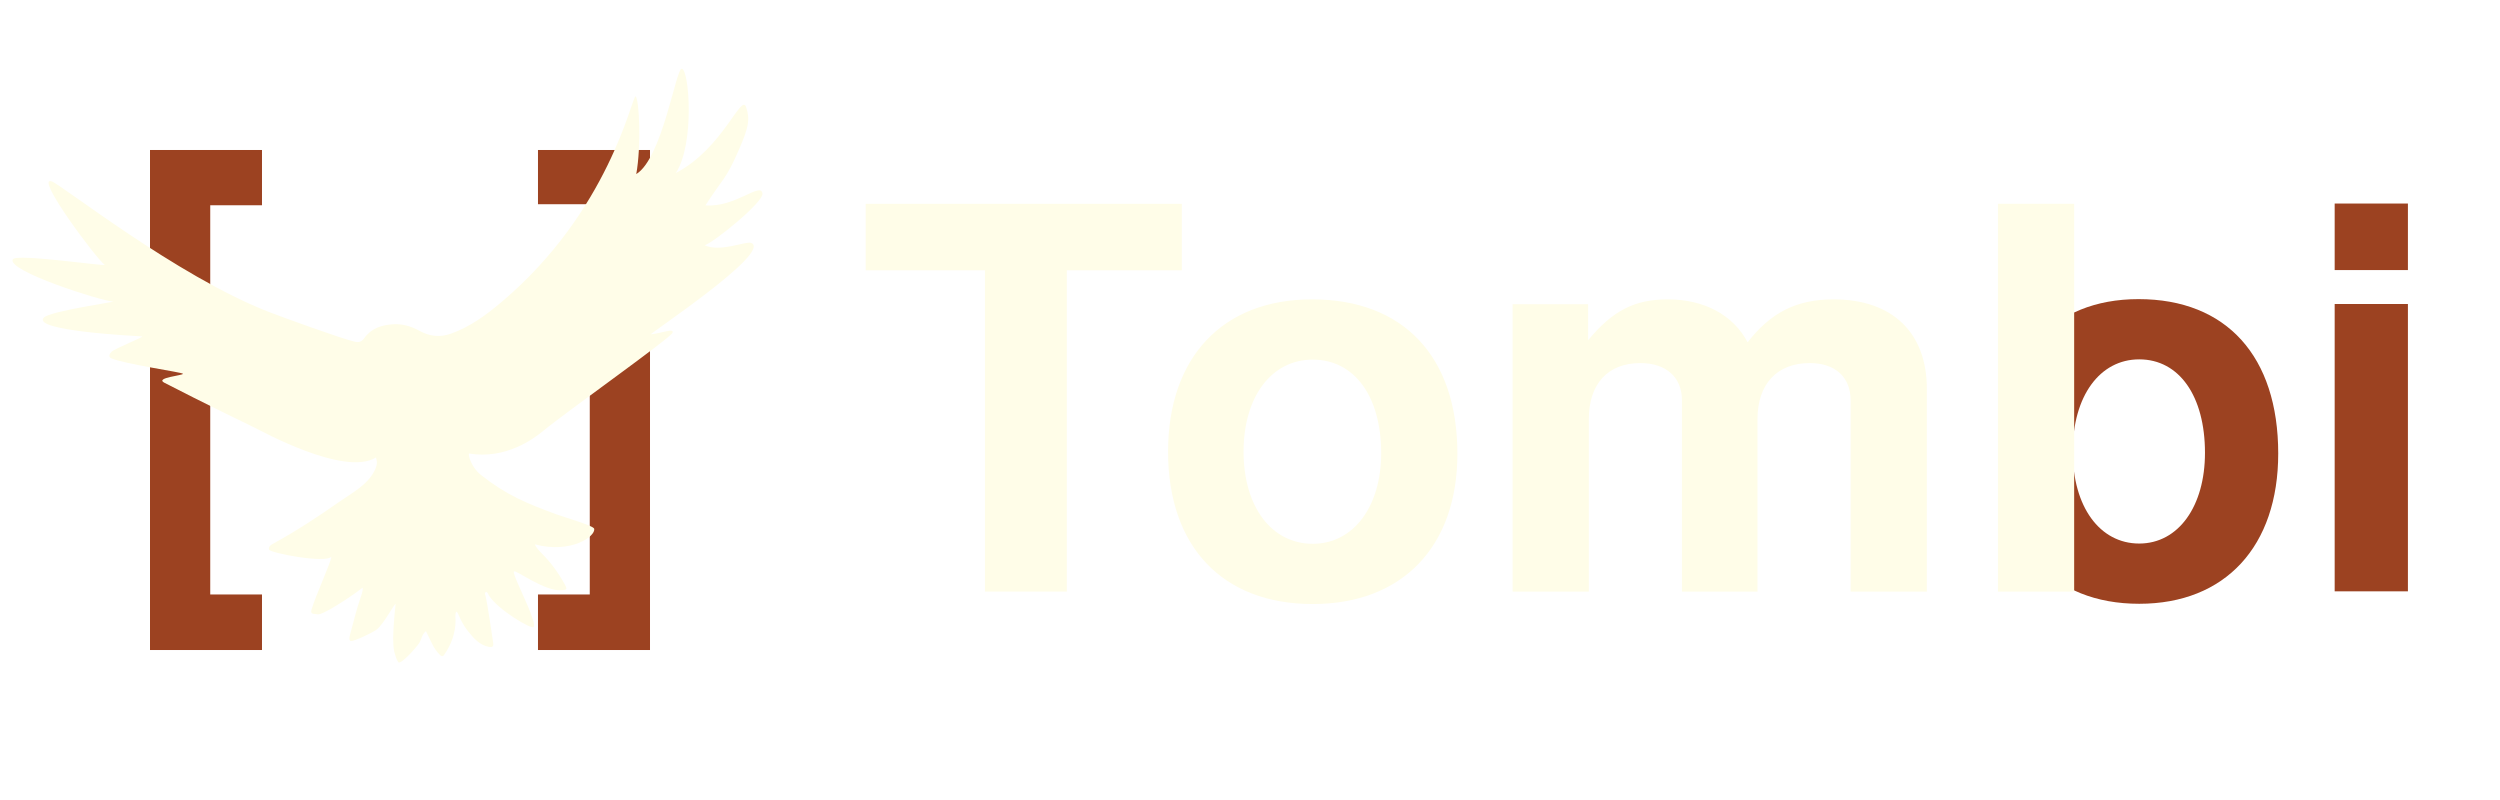
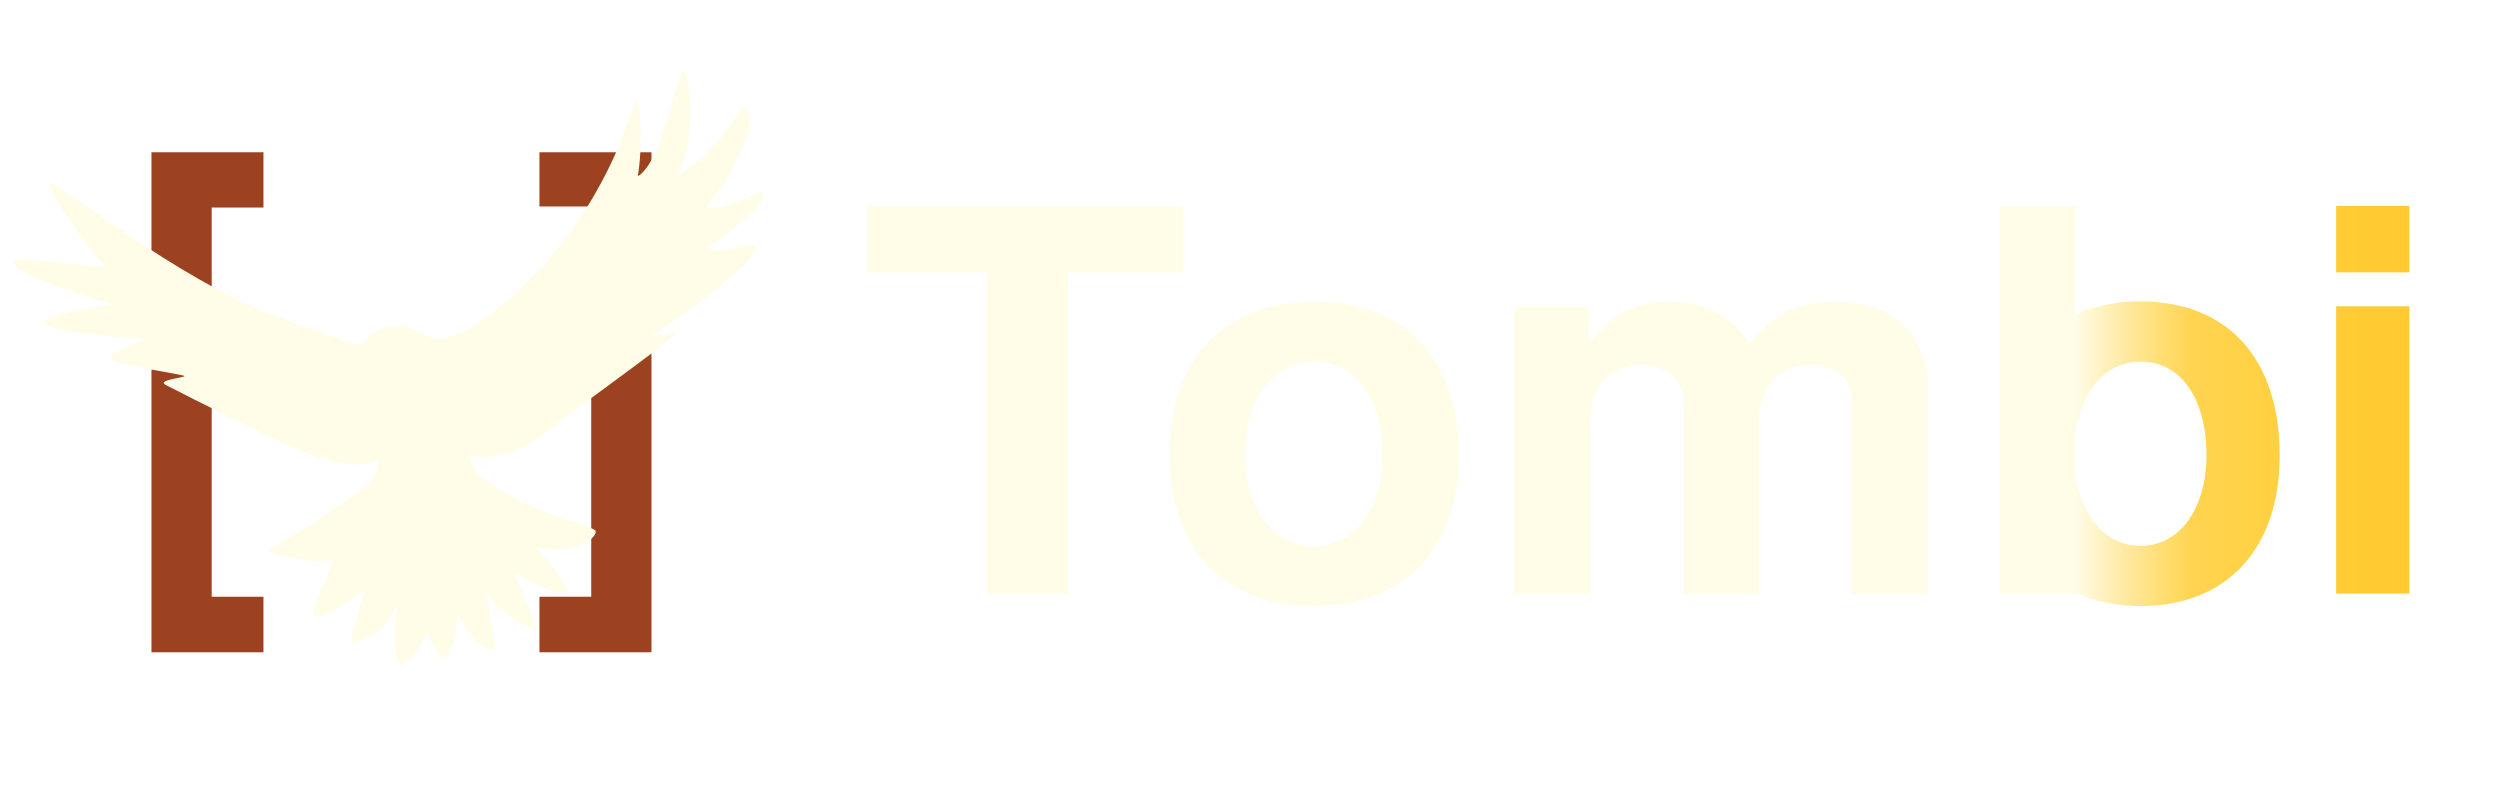
<svg xmlns="http://www.w3.org/2000/svg" width="100%" height="100%" viewBox="0 0 400 128" version="1.1" xml:space="preserve" style="fill-rule:evenodd;clip-rule:evenodd;stroke-linejoin:round;stroke-miterlimit:2;">
-   <g transform="matrix(0.666668,0,0,0.666668,-44.6667,-7.00003)">
-     <g transform="matrix(1.00856,0,0,1.00856,131.954,-3.20241)">
-       <g transform="matrix(10.3281,0,0,10.5452,407.206,154.298)">
-         <text x="0px" y="0px" style="font-family:'Helvetica-Bold', 'Helvetica';font-weight:700;font-size:12px;fill:rgb(156,66,33);">oi</text>
-       </g>
-       <g transform="matrix(10.7472,0,0,10.5452,209.019,154.358)">
-         <text x="0px" y="0px" style="font-family:'Helvetica-Bold', 'Helvetica';font-weight:700;font-size:12px;fill:rgb(255,253,232);">oml</text>
-       </g>
-       <g transform="matrix(10.7472,0,0,10.5452,139.754,154.358)">
+   <g transform="matrix(0.444446,0,0,0.444446,-74.2095,-11.3031)">
+     <g>
+       <g transform="matrix(16.2588,0,0,15.9532,476.356,239.215)">
+         <g transform="matrix(0.961004,0,0,1,24.8857,-0.00568979)">
+           <text x="0px" y="0px" style="font-family:'Helvetica-Bold', 'Helvetica';font-weight:700;font-size:12px;fill:url(#_Linear1);">oi</text>
+         </g>
+         <g transform="matrix(1,0,0,1,6.44493,0)">
+           <text x="0px" y="0px" style="font-family:'Helvetica-Bold', 'Helvetica';font-weight:700;font-size:12px;fill:rgb(255,253,232);">oml</text>
+         </g>
        <text x="0px" y="0px" style="font-family:'Helvetica-Bold', 'Helvetica';font-weight:700;font-size:12px;fill:rgb(255,253,232);">T</text>
      </g>
-     </g>
-     <g transform="matrix(2.20012,0,0,2.20012,142.569,23.4277)">
-       <g transform="matrix(4.15375,0,0,4.9461,-21.1003,53.6106)">
+       <g transform="matrix(13.7081,0,0,16.323,211.218,222.566)">
        <path d="M12.299,1.084L12.299,-7.523L10.939,-7.523L10.939,-8.719L13.881,-8.719L13.881,2.309L10.939,2.309L10.939,1.084L12.299,1.084Z" style="fill:rgb(156,66,33);fill-rule:nonzero;" />
        <path d="M3.691,-8.719L3.691,-7.5L2.332,-7.5L2.332,1.084L3.691,1.084L3.691,2.309L0.75,2.309L0.75,-8.719L3.691,-8.719Z" style="fill:rgb(156,66,33);fill-rule:nonzero;" />
      </g>
-       <g transform="matrix(0.0911527,0,0,0.0976489,-39.1848,-12.2739)">
+       <g transform="matrix(0.30082,0,0,0.322258,151.536,5.13551)">
        <path d="M524.898,793.744C522.809,783.244 523.687,773.083 524.303,762.958C524.761,755.434 525.737,747.942 526.513,740.123C524.155,741.133 512.485,762.295 504.072,768.641C499.287,772.251 477.066,781.902 473.159,781.646C469.494,781.405 471.924,774.612 473.053,770.757C476.675,758.392 479.788,746.036 484.253,734.006C485.631,730.295 487.227,726.608 487.211,721.925C483.62,724.906 445.991,749.614 434.892,751.739C433.021,752.097 430.958,751.303 428.982,751.291C425.495,751.27 425.045,749.147 425.843,746.594C430.879,730.479 449.89,692.263 449.572,687.433C442.363,695.151 375.923,683.208 374.972,679.435C373.985,675.522 378.31,673.698 381.332,672.148C408.052,658.443 433.607,642.757 458.698,626.334C474.21,616.181 492.819,607.411 501.438,591.047C505.208,583.89 504.315,580.446 502.946,576.591C465.3,598.576 363.219,545.655 358.256,543.488C352.353,540.911 294.562,514.701 249.714,493.055C238.088,487.444 272.389,484.969 272.026,483.066C271.723,481.476 201.144,472.107 186.208,465.751C182.003,463.962 184.664,460.354 186.423,458.594C190.18,454.835 226.704,441.542 223.001,441.321C215.362,440.867 89.92,435.172 105.652,420.219C113.129,413.111 191.89,402.569 188.582,402.453C175.085,401.981 60.262,368.003 68.441,355.155C72.694,348.473 181.659,363.557 178.257,361.329C168.87,355.18 94.258,262.096 114.76,268.065C126.166,271.385 263.821,373.557 374.383,413.842C389.178,419.232 462.36,444.131 477.712,447.252C482.492,448.223 485.77,447.52 489.162,443.09C497.558,432.127 509.923,428.637 523.131,427.776C534.559,427.03 545.073,429.967 555.299,435.184C567.18,441.246 579.362,442.69 592.751,438.248C615.735,430.623 635.066,417.287 653.662,402.6C781.851,301.351 808.633,175.194 813.663,173.037C818.229,177.079 820.544,228.917 814.489,260.007C845.634,242.243 861.939,142.417 868.824,142.322C877.819,142.199 884.814,226.354 861.806,258.807C918.423,231.313 940.146,168.995 945.986,185.267C950.929,199.041 948.908,207.801 937.559,232.281C921.54,266.833 919.117,263.302 897.291,294.936C933.023,297.545 963.354,268.366 965.537,281.608C967.136,291.299 906.754,336.744 896.354,339.488C915.201,347.772 945.614,334.497 952.028,336.9C978.279,346.738 828.343,439.37 832.112,439C845.127,437.721 859.845,431.753 857.918,437.162C855.817,443.061 730.724,525.523 703.047,546.937C692.023,555.466 658.249,579.028 614.317,572.138C613.085,574.046 617.433,587.769 628.264,595.825C658.575,618.371 683.512,627.973 719.249,640.211C728.191,643.273 763.228,652.677 764.106,656.146C766.252,664.618 736.131,684.362 693.207,673.608C693.896,676.503 699.599,682.057 701.264,683.593C712.258,693.733 721.287,705.427 728.894,718.256C732.136,723.723 731.601,724.37 725.363,724.874C704.916,726.526 670.695,701.958 668.16,703.884C665.531,705.882 685.162,740.213 690.605,757.081C691.572,760.078 693.115,763.957 691.618,766.046C689.565,768.914 649.297,747.118 638.104,730.716C637.124,729.279 636.933,727.145 634.713,726.705C632.39,728.138 633.775,729.935 634.238,731.557C635.927,737.48 642.203,776.101 643.323,784.003C643.885,787.965 642.088,788.816 638.35,788.185C627.101,786.286 619.982,778.621 613.101,770.597C608.63,765.382 605.169,759.497 602.243,753.288C601.498,751.705 601.091,749.834 599.056,748.702C597.324,752.085 598.304,755.448 598.264,758.641C598.082,773.092 593.064,785.752 584.494,797.176C582.729,799.529 580.961,798.447 579.431,797.032C575.606,793.496 572.568,789.336 570.169,784.708C567.74,780.022 565.287,775.348 562.804,770.591C557.948,774.139 557.565,779.745 554.72,783.907C551.38,788.794 532.387,808.807 529.635,805.167C527.181,801.923 526.401,797.888 524.898,793.744" style="fill:rgb(255,253,232);fill-rule:nonzero;" />
      </g>
    </g>
  </g>
+   <defs>
+     <linearGradient id="_Linear1" x1="0" y1="0" x2="1" y2="0" gradientUnits="userSpaceOnUse" gradientTransform="matrix(-6.77537,8.12661e-16,-8.29744e-16,-6.63588,8.86208,-3.23797)">
+       <stop offset="0" style="stop-color:rgb(255,203,48);stop-opacity:1" />
+       <stop offset="0.6" style="stop-color:rgb(255,212,80);stop-opacity:1" />
+       <stop offset="0.81" style="stop-color:rgb(255,232,155);stop-opacity:1" />
+       <stop offset="1" style="stop-color:rgb(255,253,232);stop-opacity:1" />
+     </linearGradient>
+   </defs>
</svg>
